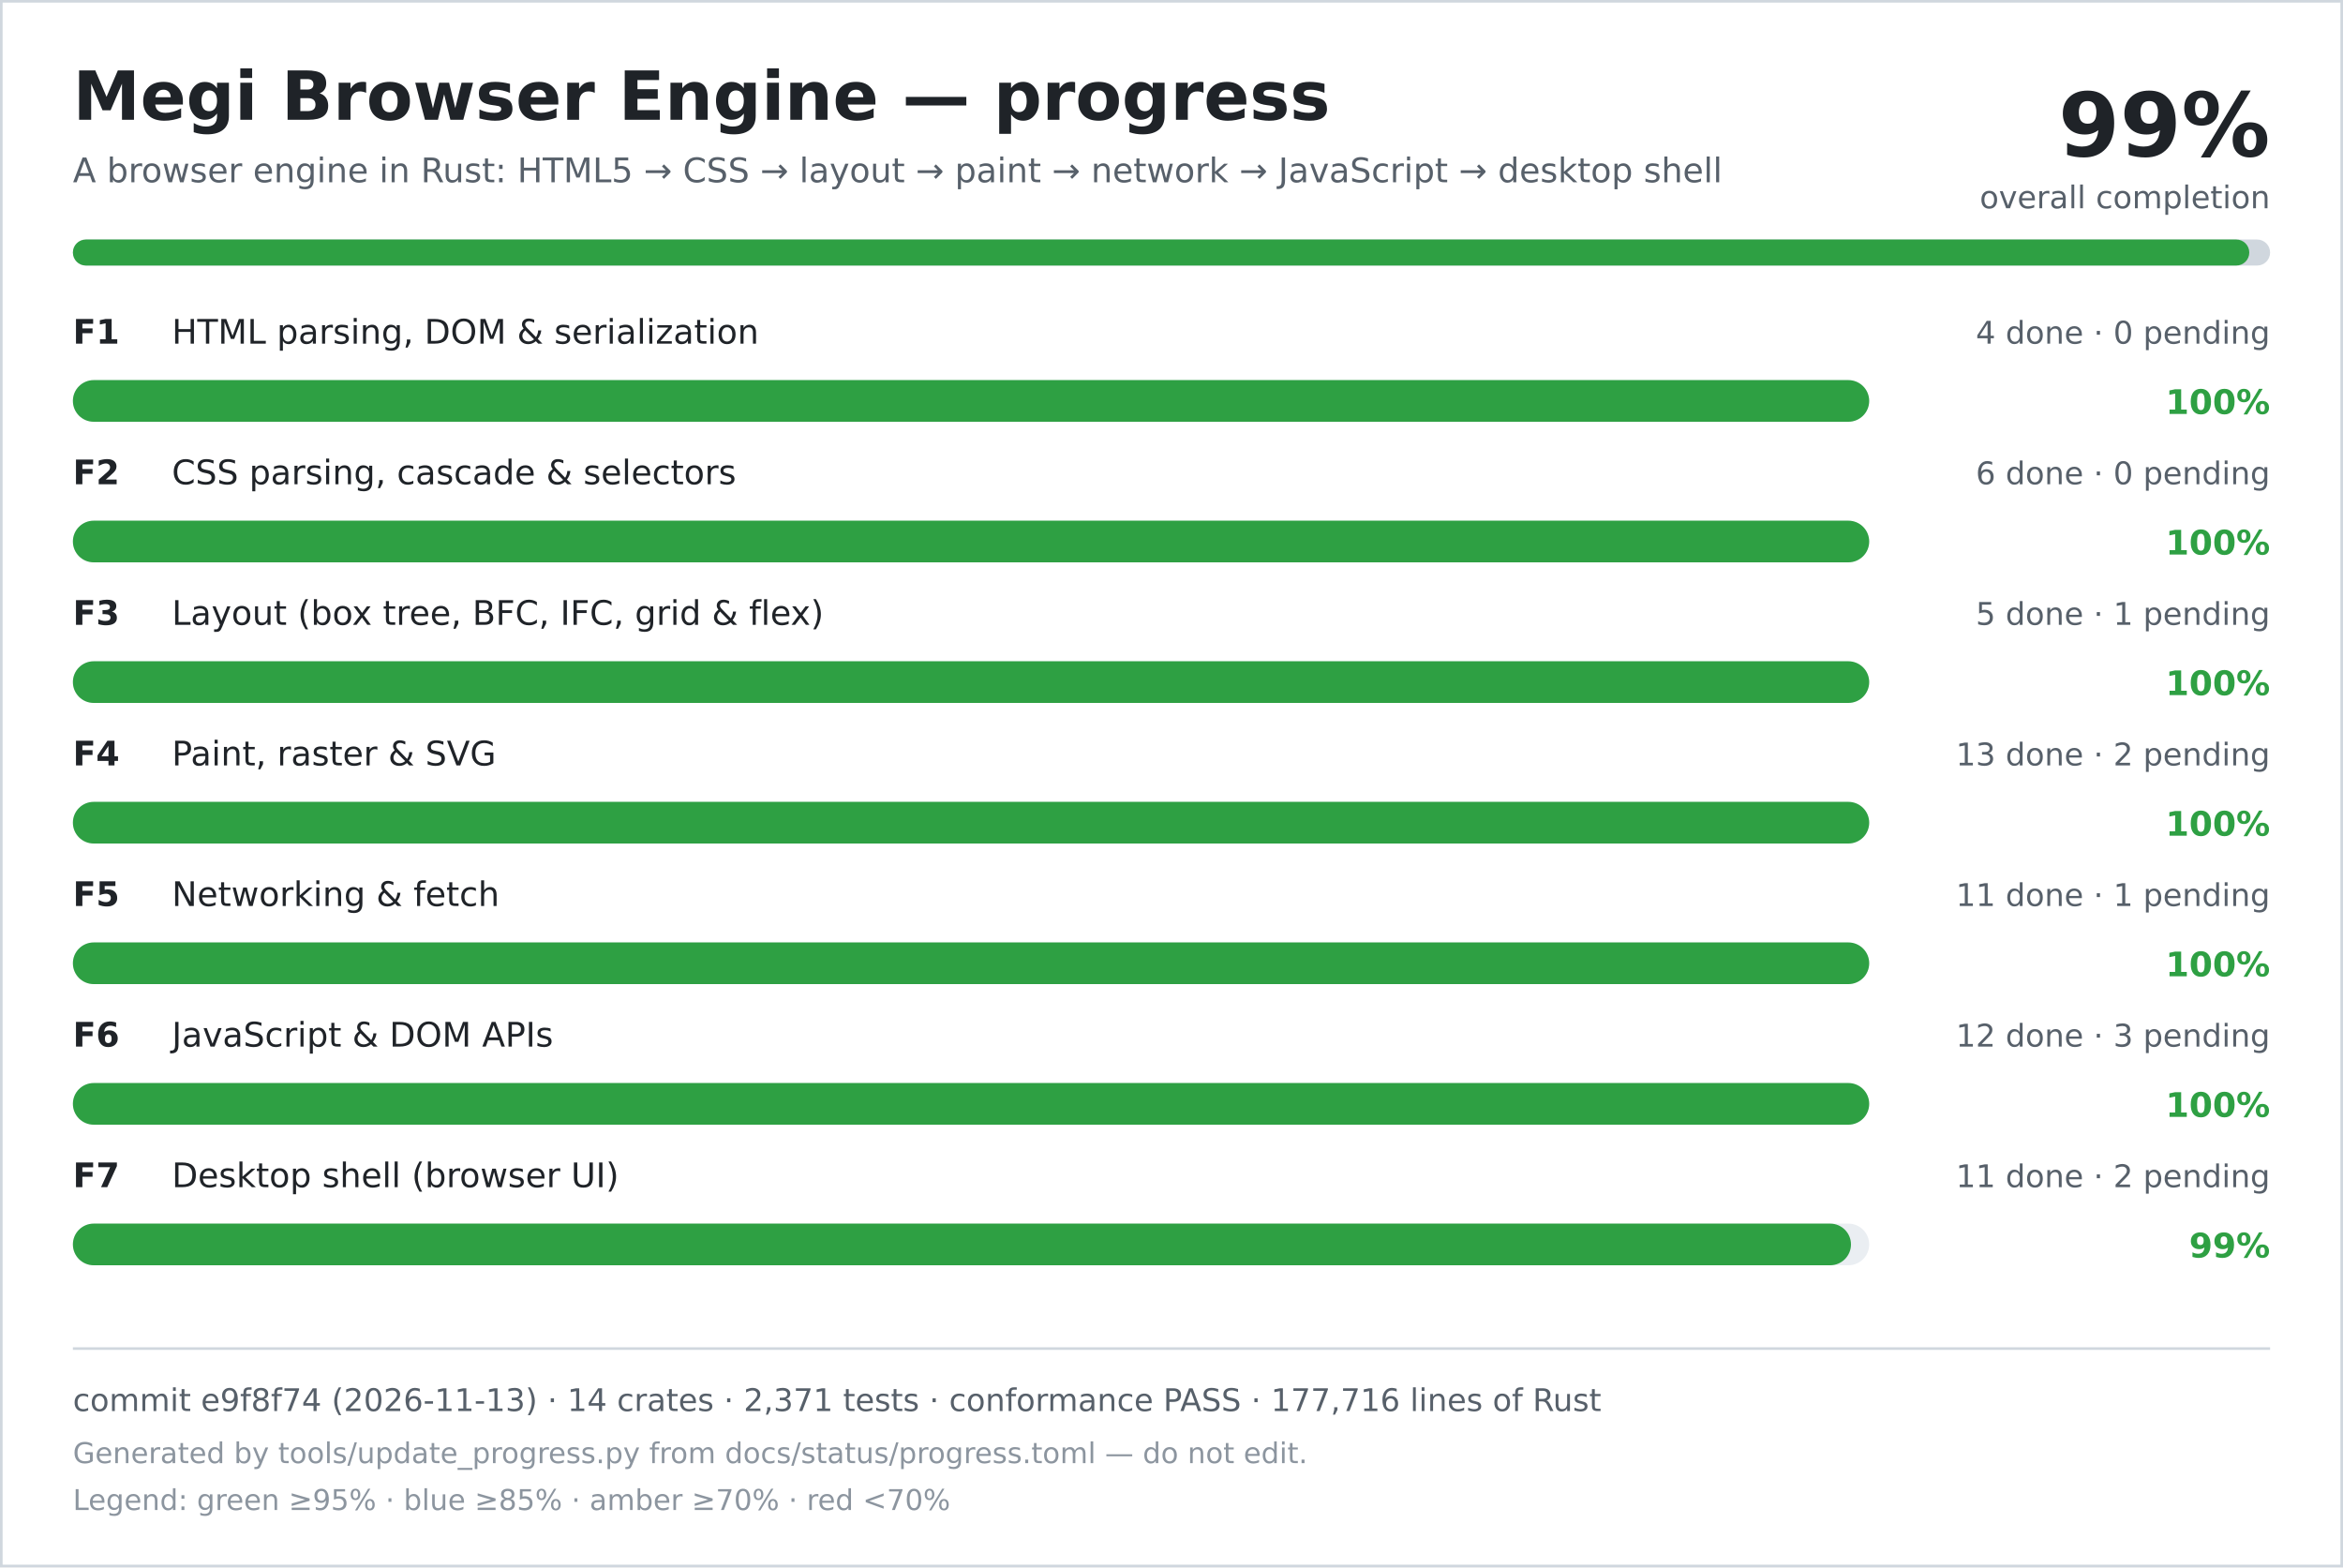
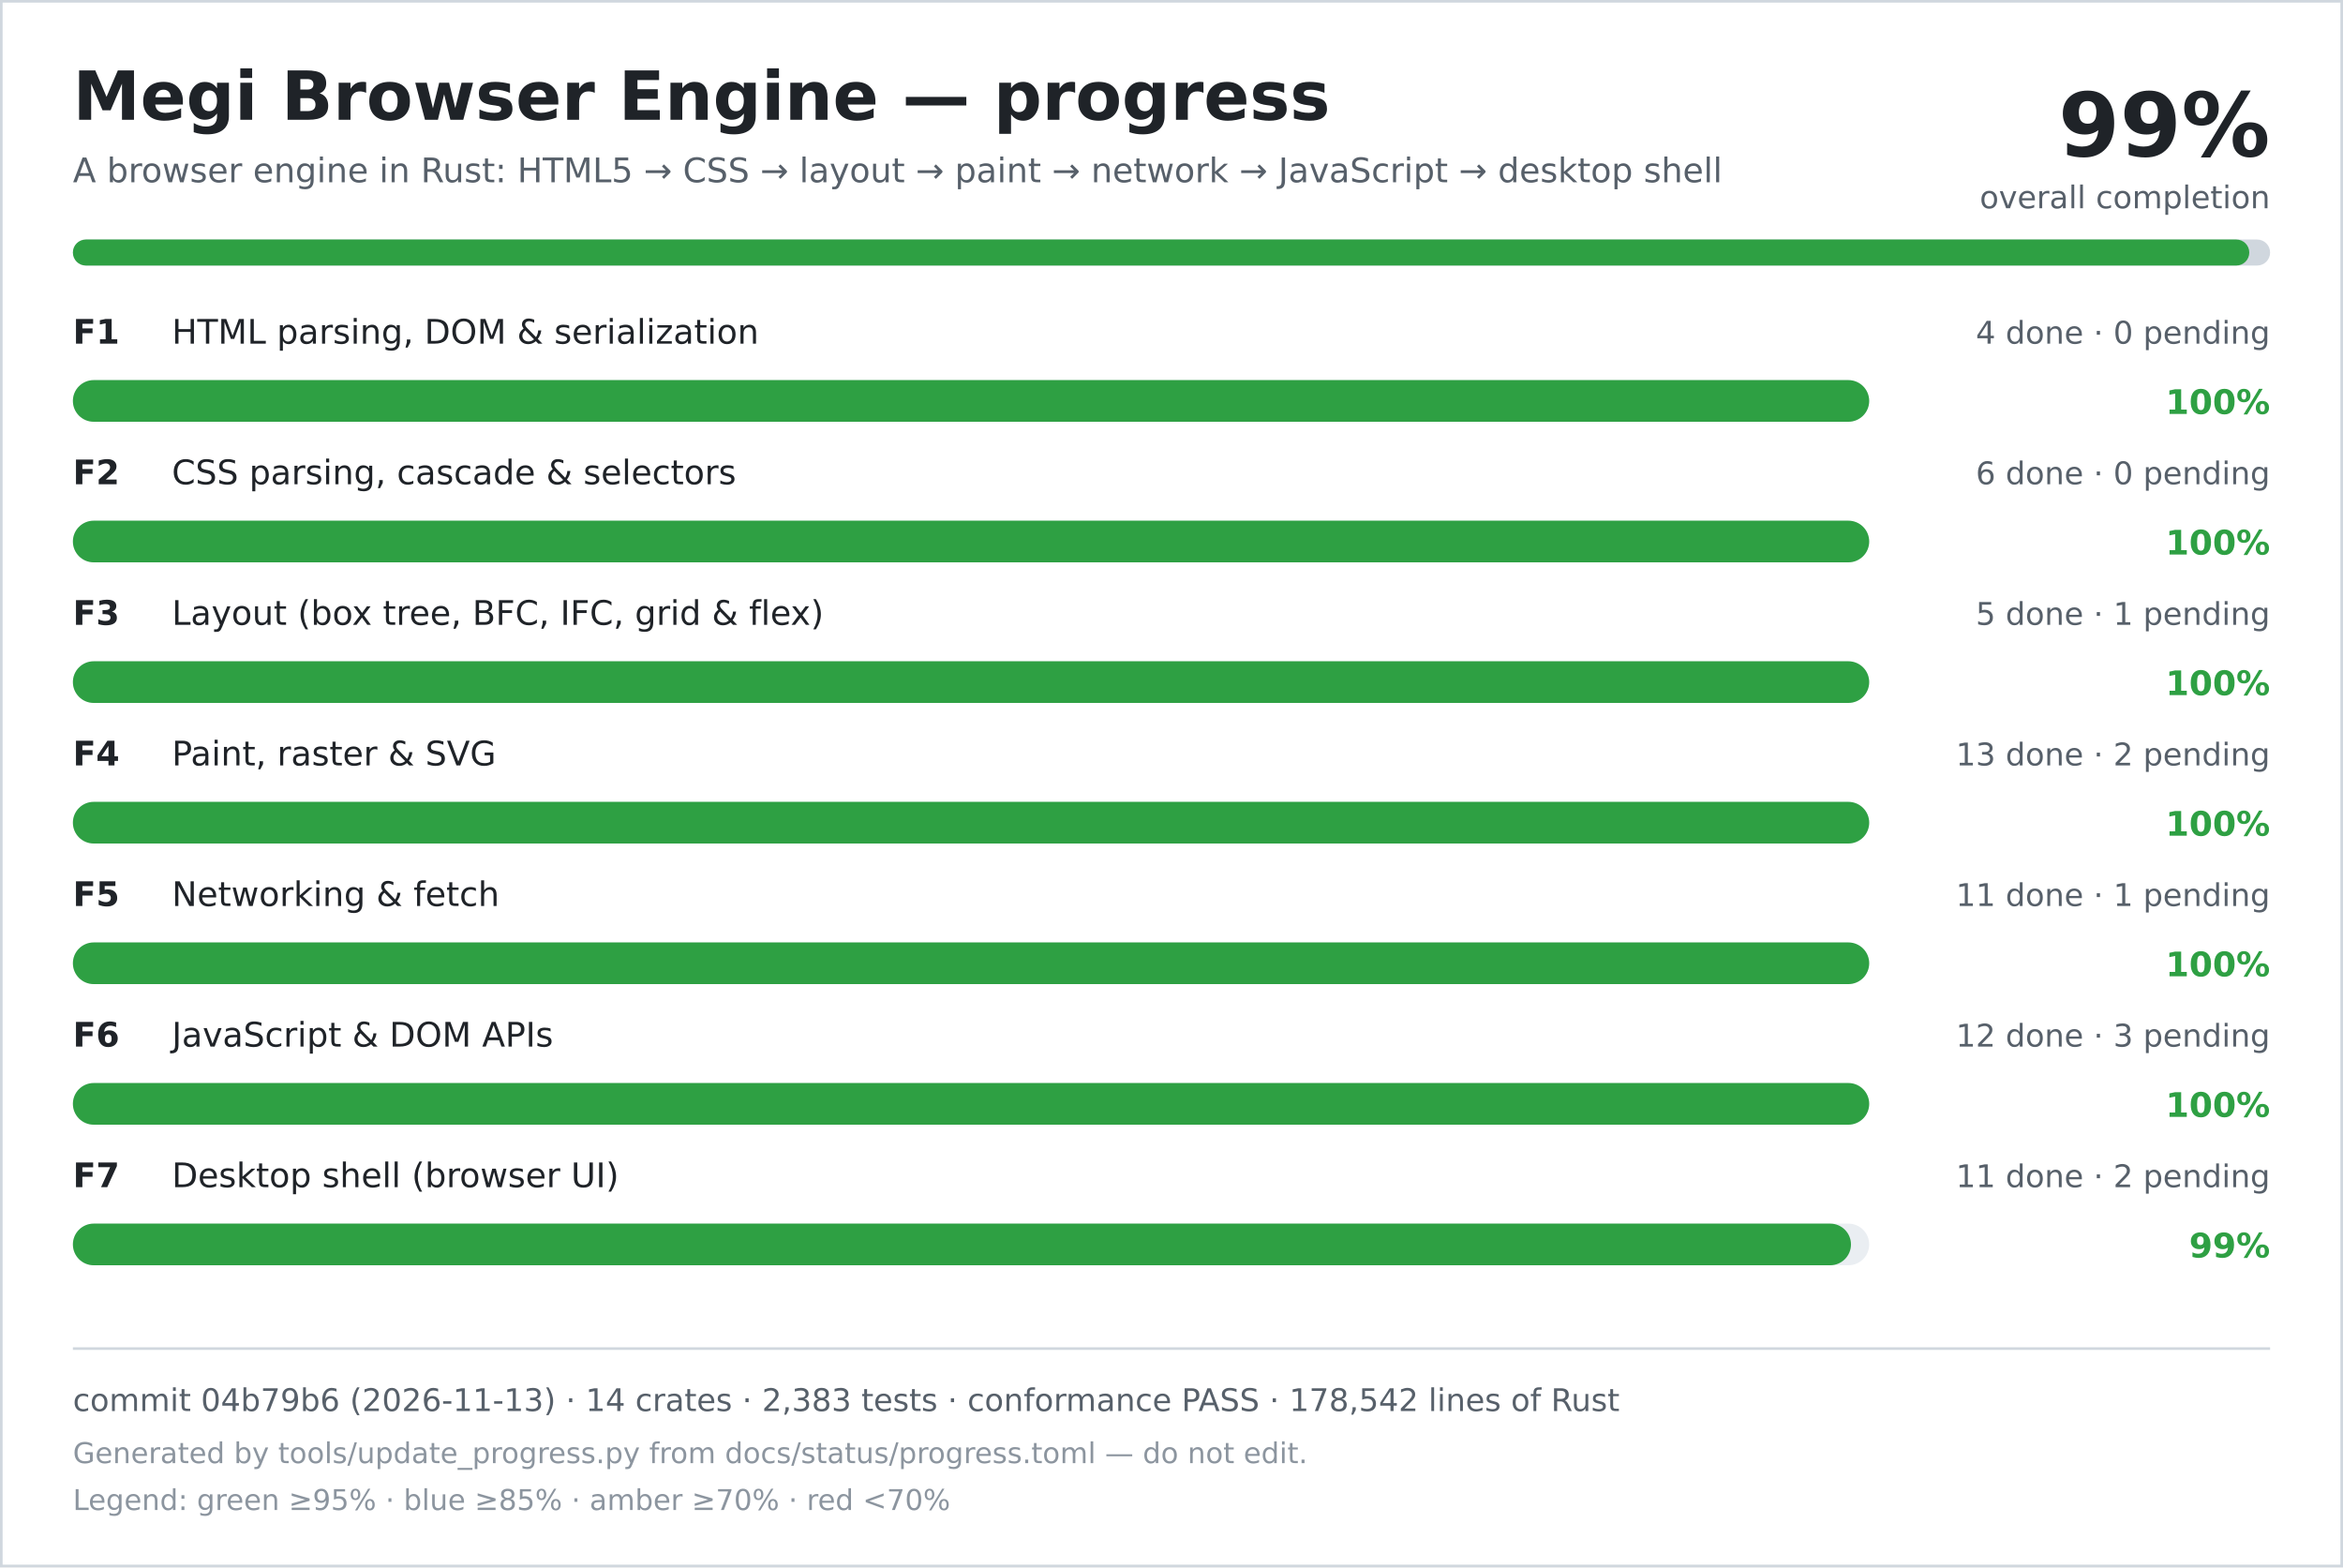
<svg xmlns="http://www.w3.org/2000/svg" width="900" height="602" viewBox="0 0 900 602" role="img" aria-labelledby="title desc">
  <rect width="900" height="602" fill="#ffffff" />
  <rect x="0.5" y="0.5" width="899" height="601" fill="none" stroke="#d0d7de" />
  <text x="28" y="46" font-family="DejaVu Sans, Verdana, sans-serif" font-size="26" font-weight="700" fill="#1f2328">Megi Browser Engine — progress</text>
  <text x="28" y="70" font-family="DejaVu Sans, Verdana, sans-serif" font-size="13" fill="#57606a">A browser engine in Rust: HTML5 → CSS → layout → paint → network → JavaScript → desktop shell</text>
  <text x="872" y="60" text-anchor="end" font-family="DejaVu Sans, Verdana, sans-serif" font-size="34" font-weight="700" fill="#1f2328">99%</text>
  <text x="872" y="80" text-anchor="end" font-family="DejaVu Sans, Verdana, sans-serif" font-size="12" fill="#57606a">overall completion</text>
  <rect x="28" y="92" width="844" height="10" rx="5" fill="#d0d7de" />
  <rect x="28" y="92" width="836" height="10" rx="5" fill="#2ea043" />
  <text x="28" y="132" font-family="DejaVu Sans, Verdana, sans-serif" font-size="13" font-weight="700" fill="#1f2328">F1</text>
  <text x="66" y="132" font-family="DejaVu Sans, Verdana, sans-serif" font-size="13" fill="#1f2328">HTML parsing, DOM &amp; serialization</text>
  <text x="872" y="132" text-anchor="end" font-family="DejaVu Sans, Verdana, sans-serif" font-size="12" fill="#57606a">4 done · 0 pending</text>
  <rect x="28" y="146" width="690" height="16" rx="8" fill="#eaeef2" />
  <rect x="28" y="146" width="690" height="16" rx="8" fill="#2ea043" />
  <text x="872" y="159" text-anchor="end" font-family="DejaVu Sans, Verdana, sans-serif" font-size="13" font-weight="700" fill="#2ea043">100%</text>
  <text x="28" y="186" font-family="DejaVu Sans, Verdana, sans-serif" font-size="13" font-weight="700" fill="#1f2328">F2</text>
  <text x="66" y="186" font-family="DejaVu Sans, Verdana, sans-serif" font-size="13" fill="#1f2328">CSS parsing, cascade &amp; selectors</text>
  <text x="872" y="186" text-anchor="end" font-family="DejaVu Sans, Verdana, sans-serif" font-size="12" fill="#57606a">6 done · 0 pending</text>
  <rect x="28" y="200" width="690" height="16" rx="8" fill="#eaeef2" />
  <rect x="28" y="200" width="690" height="16" rx="8" fill="#2ea043" />
  <text x="872" y="213" text-anchor="end" font-family="DejaVu Sans, Verdana, sans-serif" font-size="13" font-weight="700" fill="#2ea043">100%</text>
  <text x="28" y="240" font-family="DejaVu Sans, Verdana, sans-serif" font-size="13" font-weight="700" fill="#1f2328">F3</text>
  <text x="66" y="240" font-family="DejaVu Sans, Verdana, sans-serif" font-size="13" fill="#1f2328">Layout (box tree, BFC, IFC, grid &amp; flex)</text>
  <text x="872" y="240" text-anchor="end" font-family="DejaVu Sans, Verdana, sans-serif" font-size="12" fill="#57606a">5 done · 1 pending</text>
  <rect x="28" y="254" width="690" height="16" rx="8" fill="#eaeef2" />
  <rect x="28" y="254" width="690" height="16" rx="8" fill="#2ea043" />
  <text x="872" y="267" text-anchor="end" font-family="DejaVu Sans, Verdana, sans-serif" font-size="13" font-weight="700" fill="#2ea043">100%</text>
  <text x="28" y="294" font-family="DejaVu Sans, Verdana, sans-serif" font-size="13" font-weight="700" fill="#1f2328">F4</text>
  <text x="66" y="294" font-family="DejaVu Sans, Verdana, sans-serif" font-size="13" fill="#1f2328">Paint, raster &amp; SVG</text>
  <text x="872" y="294" text-anchor="end" font-family="DejaVu Sans, Verdana, sans-serif" font-size="12" fill="#57606a">13 done · 2 pending</text>
  <rect x="28" y="308" width="690" height="16" rx="8" fill="#eaeef2" />
  <rect x="28" y="308" width="690" height="16" rx="8" fill="#2ea043" />
  <text x="872" y="321" text-anchor="end" font-family="DejaVu Sans, Verdana, sans-serif" font-size="13" font-weight="700" fill="#2ea043">100%</text>
  <text x="28" y="348" font-family="DejaVu Sans, Verdana, sans-serif" font-size="13" font-weight="700" fill="#1f2328">F5</text>
  <text x="66" y="348" font-family="DejaVu Sans, Verdana, sans-serif" font-size="13" fill="#1f2328">Networking &amp; fetch</text>
  <text x="872" y="348" text-anchor="end" font-family="DejaVu Sans, Verdana, sans-serif" font-size="12" fill="#57606a">11 done · 1 pending</text>
  <rect x="28" y="362" width="690" height="16" rx="8" fill="#eaeef2" />
  <rect x="28" y="362" width="690" height="16" rx="8" fill="#2ea043" />
  <text x="872" y="375" text-anchor="end" font-family="DejaVu Sans, Verdana, sans-serif" font-size="13" font-weight="700" fill="#2ea043">100%</text>
  <text x="28" y="402" font-family="DejaVu Sans, Verdana, sans-serif" font-size="13" font-weight="700" fill="#1f2328">F6</text>
  <text x="66" y="402" font-family="DejaVu Sans, Verdana, sans-serif" font-size="13" fill="#1f2328">JavaScript &amp; DOM APIs</text>
  <text x="872" y="402" text-anchor="end" font-family="DejaVu Sans, Verdana, sans-serif" font-size="12" fill="#57606a">12 done · 3 pending</text>
  <rect x="28" y="416" width="690" height="16" rx="8" fill="#eaeef2" />
  <rect x="28" y="416" width="690" height="16" rx="8" fill="#2ea043" />
  <text x="872" y="429" text-anchor="end" font-family="DejaVu Sans, Verdana, sans-serif" font-size="13" font-weight="700" fill="#2ea043">100%</text>
  <text x="28" y="456" font-family="DejaVu Sans, Verdana, sans-serif" font-size="13" font-weight="700" fill="#1f2328">F7</text>
  <text x="66" y="456" font-family="DejaVu Sans, Verdana, sans-serif" font-size="13" fill="#1f2328">Desktop shell (browser UI)</text>
  <text x="872" y="456" text-anchor="end" font-family="DejaVu Sans, Verdana, sans-serif" font-size="12" fill="#57606a">11 done · 2 pending</text>
  <rect x="28" y="470" width="690" height="16" rx="8" fill="#eaeef2" />
  <rect x="28" y="470" width="683" height="16" rx="8" fill="#2ea043" />
  <text x="872" y="483" text-anchor="end" font-family="DejaVu Sans, Verdana, sans-serif" font-size="13" font-weight="700" fill="#2ea043">99%</text>
  <line x1="28" y1="518" x2="872" y2="518" stroke="#d0d7de" />
-   <text x="28" y="542" font-family="DejaVu Sans, Verdana, sans-serif" font-size="12" fill="#57606a">commit e9f8f74 (2026-11-13) · 14 crates · 2,371 tests · conformance PASS · 177,716 lines of Rust</text>
+   <text x="28" y="542" font-family="DejaVu Sans, Verdana, sans-serif" font-size="12" fill="#57606a">commit 04b79b6 (2026-11-13) · 14 crates · 2,383 tests · conformance PASS · 178,542 lines of Rust</text>
  <text x="28" y="562" font-family="DejaVu Sans, Verdana, sans-serif" font-size="11" fill="#8c959f">Generated by tools/update_progress.py from docs/status/progress.toml — do not edit.</text>
  <text x="28" y="580" font-family="DejaVu Sans, Verdana, sans-serif" font-size="11" fill="#8c959f">Legend: green ≥95% · blue ≥85% · amber ≥70% · red &lt;70%</text>
</svg>
